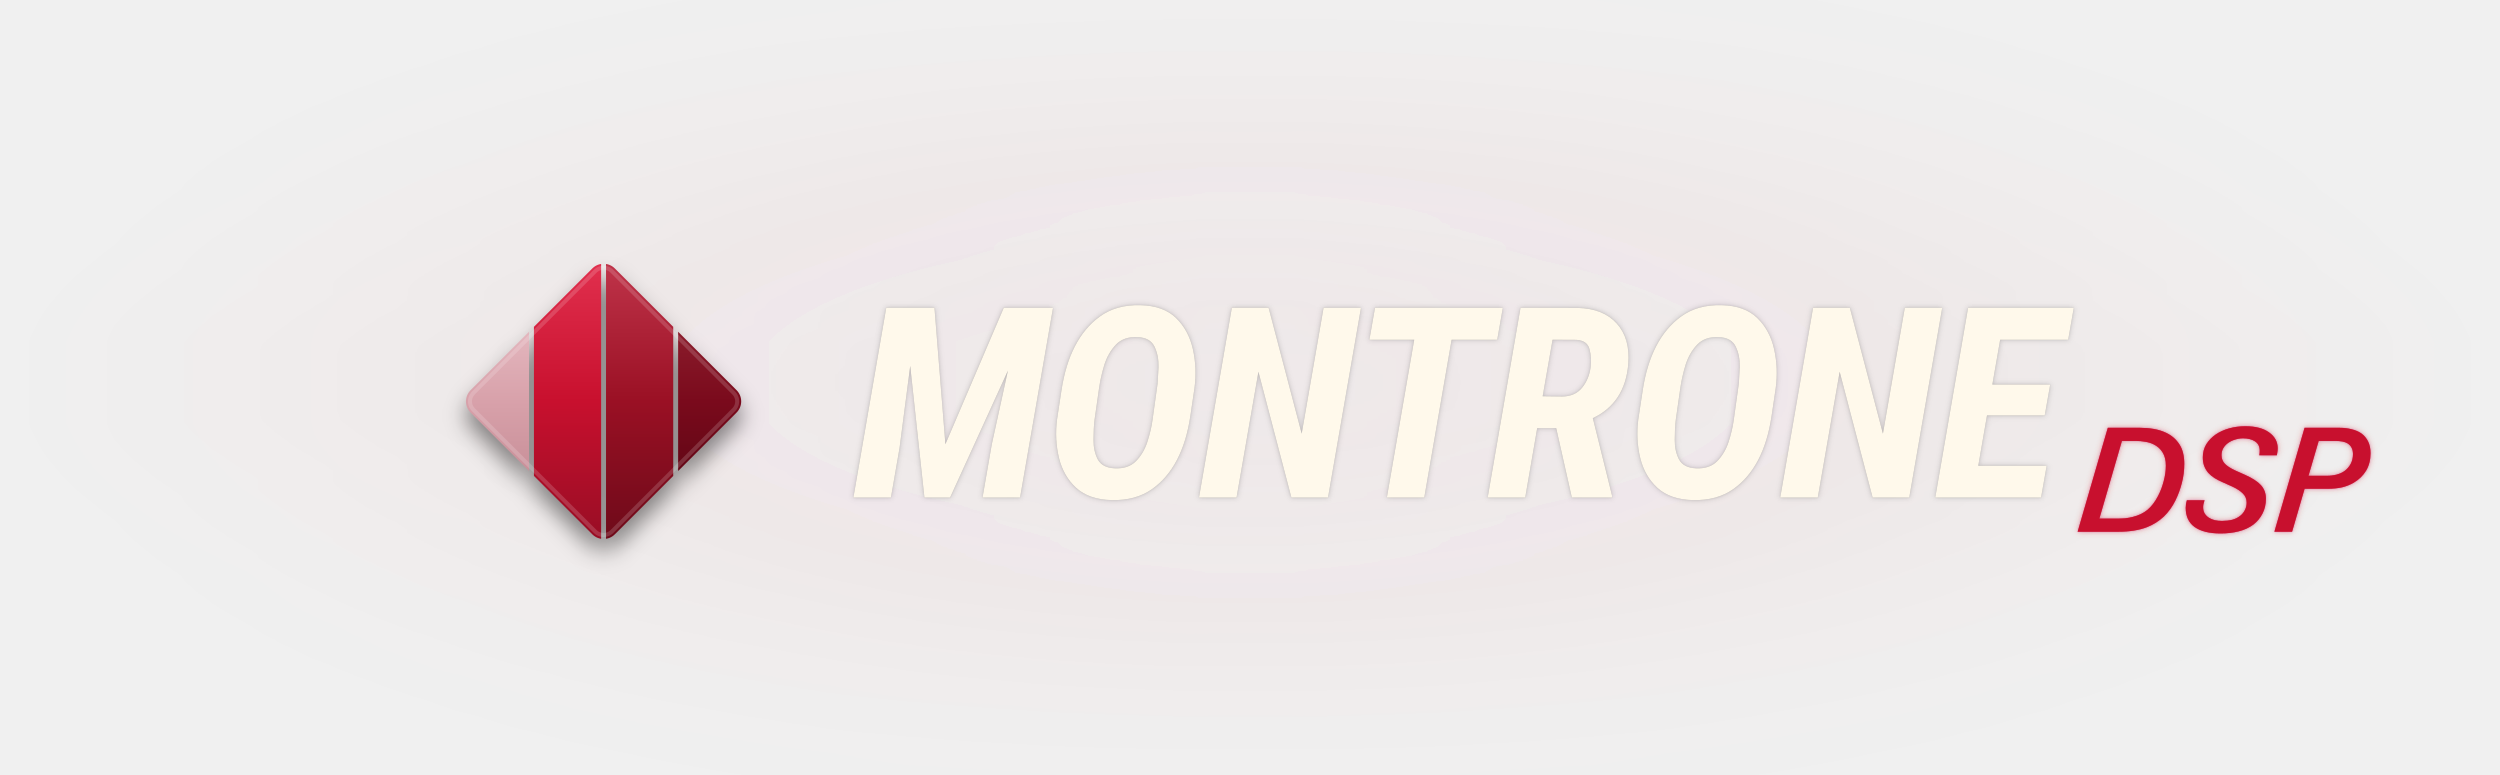
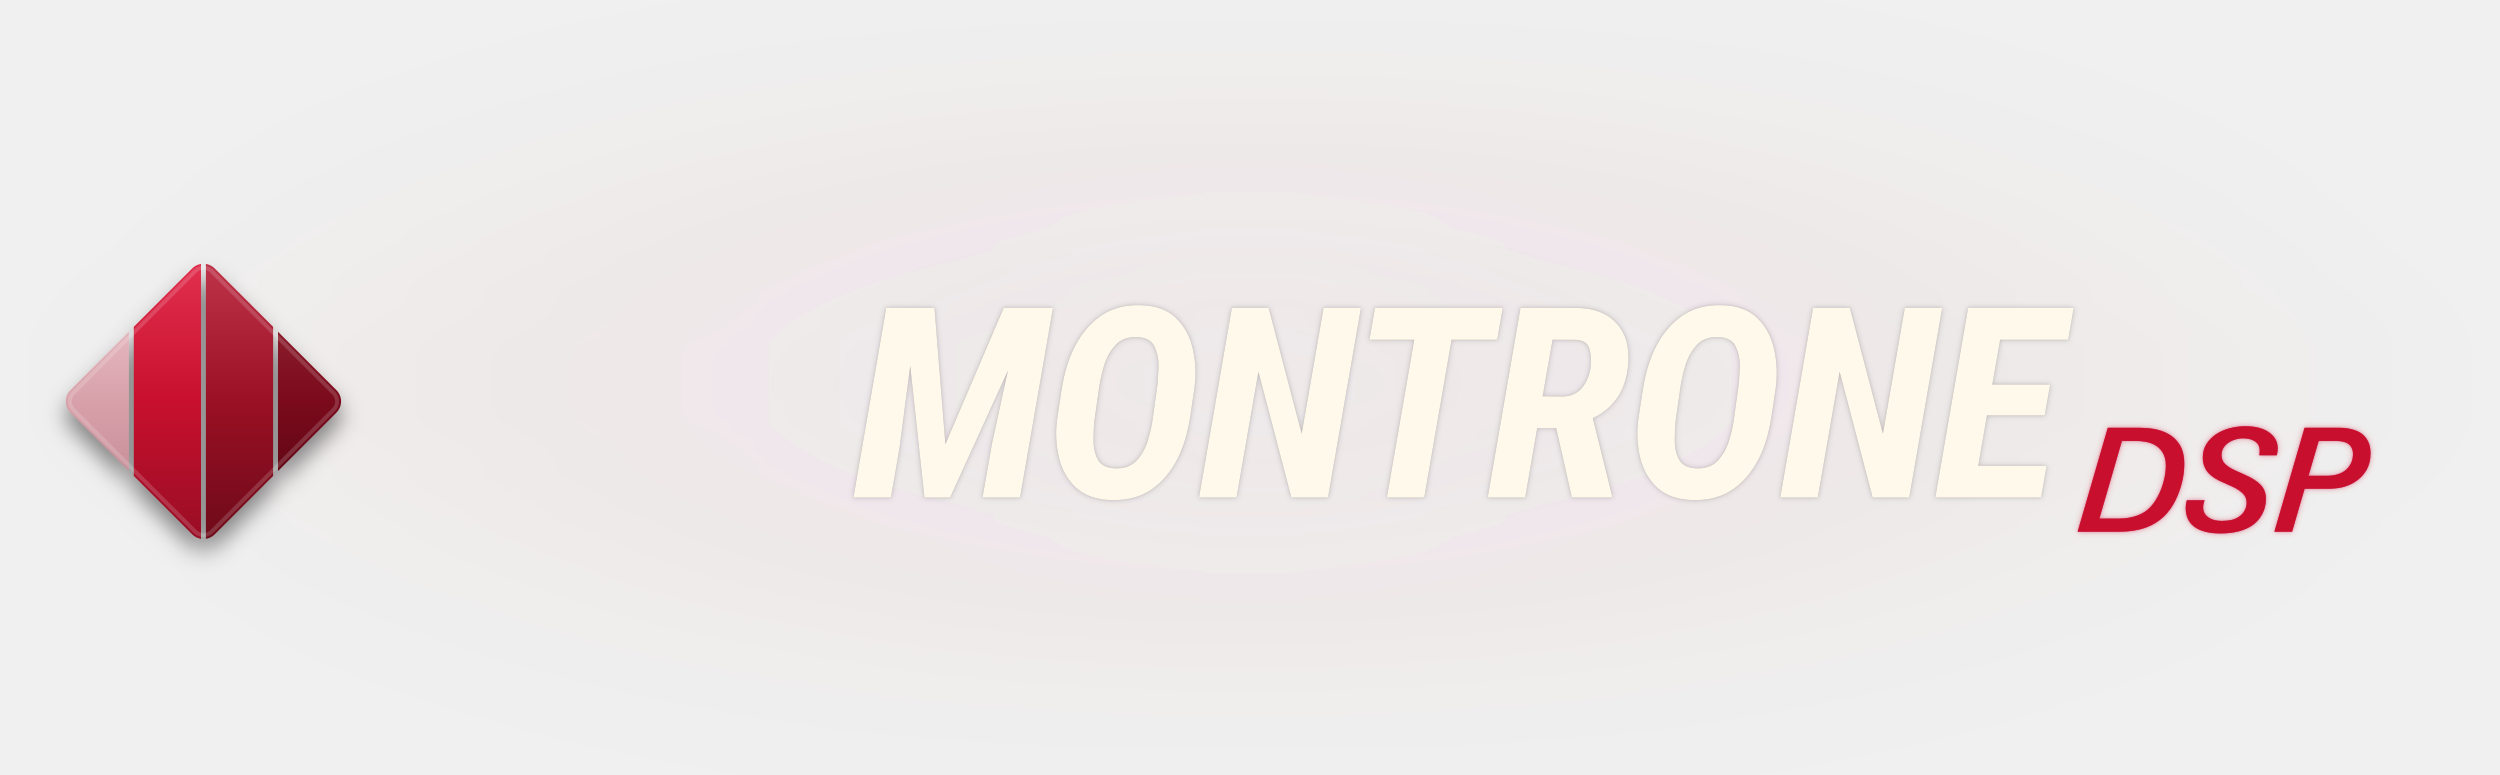
<svg xmlns="http://www.w3.org/2000/svg" viewBox="20 15 1000 310">
  <defs>
    <radialGradient id="ambientHalo" cx="0.5" cy="0.5" r="0.5" gradientUnits="objectBoundingBox">
      <stop offset="0" stop-color="#d8a1aa" stop-opacity=".08" />
      <stop offset=".55" stop-color="#c8102e" stop-opacity=".03" />
      <stop offset="1" stop-color="#c8102e" stop-opacity="0" />
    </radialGradient>
    <filter id="ambientBlur" x="-60%" y="-120%" width="220%" height="340%">
      <feGaussianBlur stdDeviation="34" />
    </filter>
  </defs>
  <ellipse cx="520" cy="168" rx="500" ry="150" fill="url(#ambientHalo)" filter="url(#ambientBlur)" />
  <defs>
    <linearGradient id="iconGradRose" x1="261.43" y1="117.88" x2="261.43" y2="233.23" gradientUnits="userSpaceOnUse">
      <stop offset="0" stop-color="#f0cdd3" />
      <stop offset=".5" stop-color="#d8a1aa" />
      <stop offset="1" stop-color="#b97e88" />
    </linearGradient>
    <linearGradient id="iconGradCrimson" x1="261.43" y1="117.88" x2="261.43" y2="233.23" gradientUnits="userSpaceOnUse">
      <stop offset="0" stop-color="#e2314f" />
      <stop offset=".5" stop-color="#c8102e" />
      <stop offset="1" stop-color="#960d24" />
    </linearGradient>
    <linearGradient id="iconGradDeepCrimson" x1="261.43" y1="117.88" x2="261.43" y2="233.23" gradientUnits="userSpaceOnUse">
      <stop offset="0" stop-color="#c1354b" />
      <stop offset=".5" stop-color="#9a1024" />
      <stop offset="1" stop-color="#6c0a19" />
    </linearGradient>
    <linearGradient id="iconGradMaroon" x1="261.43" y1="117.88" x2="261.43" y2="233.23" gradientUnits="userSpaceOnUse">
      <stop offset="0" stop-color="#9c2f3c" />
      <stop offset=".5" stop-color="#7a0a1c" />
      <stop offset="1" stop-color="#4c0510" />
    </linearGradient>
    <filter id="iconShadow" x="-60%" y="-60%" width="220%" height="220%">
      <feGaussianBlur stdDeviation="4.2" />
    </filter>
  </defs>
-   <g filter="url(#iconShadow)">
-     <path d="M 207.452,172.025 L 207.132,172.559 L 206.866,173.122 L 206.656,173.708 L 206.505,174.312 L 206.413,174.928 L 206.383,175.550 L 206.413,176.172 L 206.505,176.788 L 206.656,177.392 L 206.866,177.978 L 207.132,178.541 L 207.452,179.075 L 207.823,179.575 L 208.241,180.036 L 231.612,203.407 L 231.612,147.693 L 208.241,171.064 L 207.823,171.525 Z M 259.002,120.986 L 258.439,121.252 L 257.905,121.572 L 257.405,121.943 L 256.944,122.361 L 233.573,145.732 L 233.573,205.368 L 256.944,228.739 L 257.405,229.157 L 257.905,229.528 L 258.439,229.848 L 259.002,230.114 L 259.588,230.324 L 260.192,230.475 L 260.450,230.513 L 260.450,120.587 L 260.192,120.625 L 259.588,120.776 Z M 264.421,121.252 L 263.858,120.986 L 263.272,120.776 L 262.668,120.625 L 262.410,120.587 L 262.410,230.513 L 262.668,230.475 L 263.272,230.324 L 263.858,230.114 L 264.421,229.848 L 264.955,229.528 L 265.455,229.157 L 265.916,228.739 L 289.287,205.368 L 289.287,145.732 L 265.916,122.361 L 265.455,121.943 L 264.955,121.572 Z M 315.408,179.075 L 315.728,178.541 L 315.994,177.978 L 316.204,177.392 L 316.355,176.788 L 316.447,176.172 L 316.477,175.550 L 316.447,174.928 L 316.355,174.312 L 316.204,173.708 L 315.994,173.122 L 315.728,172.559 L 315.408,172.025 L 315.037,171.525 L 314.619,171.064 L 291.248,147.693 L 291.248,203.407 L 314.619,180.036 L 315.037,179.575 Z" fill="#000000" opacity="0.45" transform="translate(0,5.5)" />
-   </g>
-   <g id="icon-diamond">
-     <path d="M 208.241,171.064 L 207.823,171.525 L 207.452,172.025 L 207.132,172.559 L 206.866,173.122 L 206.656,173.708 L 206.505,174.312 L 206.413,174.928 L 206.383,175.550 L 206.413,176.172 L 206.505,176.788 L 206.656,177.392 L 206.866,177.978 L 207.132,178.541 L 207.452,179.075 L 207.823,179.575 L 208.241,180.036 L 231.612,203.407 L 231.612,147.693 Z" fill="url(#iconGradRose)" />
-     <path d="M 260.192,120.625 L 259.588,120.776 L 259.002,120.986 L 258.439,121.252 L 257.905,121.572 L 257.405,121.943 L 256.944,122.361 L 233.573,145.732 L 233.573,205.368 L 256.944,228.739 L 257.405,229.157 L 257.905,229.528 L 258.439,229.848 L 259.002,230.114 L 259.588,230.324 L 260.192,230.475 L 260.450,230.513 L 260.450,120.587 Z" fill="url(#iconGradCrimson)" />
-     <path d="M 265.455,121.943 L 264.955,121.572 L 264.421,121.252 L 263.858,120.986 L 263.272,120.776 L 262.668,120.625 L 262.410,120.587 L 262.410,230.513 L 262.668,230.475 L 263.272,230.324 L 263.858,230.114 L 264.421,229.848 L 264.955,229.528 L 265.455,229.157 L 265.916,228.739 L 289.287,205.368 L 289.287,145.732 L 265.916,122.361 Z" fill="url(#iconGradDeepCrimson)" />
-     <path d="M 314.619,180.036 L 315.037,179.575 L 315.408,179.075 L 315.728,178.541 L 315.994,177.978 L 316.204,177.392 L 316.355,176.788 L 316.447,176.172 L 316.477,175.550 L 316.447,174.928 L 316.355,174.312 L 316.204,173.708 L 315.994,173.122 L 315.728,172.559 L 315.408,172.025 L 315.037,171.525 L 314.619,171.064 L 291.248,147.693 L 291.248,203.407 Z" fill="url(#iconGradMaroon)" />
-     <path d="M 264.812,123.520 L 264.438,123.181 L 264.065,122.904 L 263.666,122.665 L 263.245,122.466 L 262.807,122.309 L 262.355,122.196 L 261.895,122.128 L 261.430,122.105 L 260.965,122.128 L 260.505,122.196 L 260.053,122.309 L 259.615,122.466 L 259.194,122.665 L 258.795,122.904 L 258.422,123.181 L 258.048,123.520 L 209.400,172.168 L 209.061,172.542 L 208.784,172.915 L 208.545,173.314 L 208.346,173.735 L 208.189,174.173 L 208.076,174.625 L 208.008,175.085 L 207.985,175.550 L 208.008,176.015 L 208.076,176.475 L 208.189,176.927 L 208.346,177.365 L 208.545,177.786 L 208.784,178.185 L 209.061,178.558 L 209.400,178.932 L 258.048,227.580 L 258.422,227.919 L 258.795,228.196 L 259.194,228.435 L 259.615,228.634 L 260.053,228.791 L 260.505,228.904 L 260.965,228.972 L 261.430,228.995 L 261.895,228.972 L 262.355,228.904 L 262.807,228.791 L 263.245,228.634 L 263.666,228.435 L 264.065,228.196 L 264.438,227.919 L 264.812,227.580 L 313.460,178.932 L 313.799,178.558 L 314.076,178.185 L 314.315,177.786 L 314.514,177.365 L 314.671,176.927 L 314.784,176.475 L 314.852,176.015 L 314.875,175.550 L 314.852,175.085 L 314.784,174.625 L 314.671,174.173 L 314.514,173.735 L 314.315,173.314 L 314.076,172.915 L 313.799,172.542 L 313.460,172.168 Z" fill="none" stroke="#ffffff" stroke-opacity="0.16" stroke-width="1.6" />
+   <g transform="translate(-160.05, 0)">
+     <g filter="url(#iconShadow)">
+       <path d="M 207.452,172.025 L 207.132,172.559 L 206.866,173.122 L 206.656,173.708 L 206.505,174.312 L 206.413,174.928 L 206.383,175.550 L 206.413,176.172 L 206.505,176.788 L 206.656,177.392 L 206.866,177.978 L 207.132,178.541 L 207.452,179.075 L 207.823,179.575 L 208.241,180.036 L 231.612,203.407 L 231.612,147.693 L 208.241,171.064 L 207.823,171.525 Z M 259.002,120.986 L 258.439,121.252 L 257.905,121.572 L 257.405,121.943 L 256.944,122.361 L 233.573,145.732 L 233.573,205.368 L 256.944,228.739 L 257.405,229.157 L 257.905,229.528 L 258.439,229.848 L 259.002,230.114 L 259.588,230.324 L 260.192,230.475 L 260.450,230.513 L 260.450,120.587 L 260.192,120.625 L 259.588,120.776 Z M 264.421,121.252 L 263.858,120.986 L 263.272,120.776 L 262.668,120.625 L 262.410,120.587 L 262.410,230.513 L 262.668,230.475 L 263.272,230.324 L 263.858,230.114 L 264.421,229.848 L 264.955,229.528 L 265.455,229.157 L 265.916,228.739 L 289.287,205.368 L 289.287,145.732 L 265.916,122.361 L 265.455,121.943 L 264.955,121.572 Z M 315.408,179.075 L 315.728,178.541 L 315.994,177.978 L 316.204,177.392 L 316.355,176.788 L 316.447,176.172 L 316.477,175.550 L 316.447,174.928 L 316.355,174.312 L 316.204,173.708 L 315.994,173.122 L 315.728,172.559 L 315.408,172.025 L 315.037,171.525 L 314.619,171.064 L 291.248,147.693 L 291.248,203.407 L 314.619,180.036 L 315.037,179.575 Z" fill="#000000" opacity="0.45" transform="translate(0,5.5)" />
+     </g>
+     <g id="icon-diamond">
+       <path d="M 208.241,171.064 L 207.823,171.525 L 207.452,172.025 L 207.132,172.559 L 206.866,173.122 L 206.656,173.708 L 206.505,174.312 L 206.413,174.928 L 206.383,175.550 L 206.413,176.172 L 206.505,176.788 L 206.656,177.392 L 206.866,177.978 L 207.132,178.541 L 207.452,179.075 L 207.823,179.575 L 208.241,180.036 L 231.612,203.407 L 231.612,147.693 Z" fill="url(#iconGradRose)" />
+       <path d="M 260.192,120.625 L 259.588,120.776 L 259.002,120.986 L 258.439,121.252 L 257.905,121.572 L 257.405,121.943 L 256.944,122.361 L 233.573,145.732 L 233.573,205.368 L 256.944,228.739 L 257.405,229.157 L 257.905,229.528 L 258.439,229.848 L 259.002,230.114 L 259.588,230.324 L 260.192,230.475 L 260.450,230.513 L 260.450,120.587 Z" fill="url(#iconGradCrimson)" />
+       <path d="M 265.455,121.943 L 264.955,121.572 L 264.421,121.252 L 263.858,120.986 L 263.272,120.776 L 262.668,120.625 L 262.410,120.587 L 262.410,230.513 L 262.668,230.475 L 263.272,230.324 L 263.858,230.114 L 264.421,229.848 L 264.955,229.528 L 265.455,229.157 L 265.916,228.739 L 289.287,205.368 L 289.287,145.732 L 265.916,122.361 Z" fill="url(#iconGradDeepCrimson)" />
+       <path d="M 314.619,180.036 L 315.037,179.575 L 315.408,179.075 L 315.728,178.541 L 315.994,177.978 L 316.204,177.392 L 316.355,176.788 L 316.447,176.172 L 316.477,175.550 L 316.447,174.928 L 316.355,174.312 L 316.204,173.708 L 315.994,173.122 L 315.728,172.559 L 315.408,172.025 L 315.037,171.525 L 314.619,171.064 L 291.248,147.693 L 291.248,203.407 Z" fill="url(#iconGradMaroon)" />
+       <path d="M 264.812,123.520 L 264.438,123.181 L 264.065,122.904 L 263.666,122.665 L 263.245,122.466 L 262.807,122.309 L 262.355,122.196 L 261.895,122.128 L 261.430,122.105 L 260.965,122.128 L 260.505,122.196 L 260.053,122.309 L 259.615,122.466 L 259.194,122.665 L 258.795,122.904 L 258.422,123.181 L 258.048,123.520 L 209.400,172.168 L 209.061,172.542 L 208.784,172.915 L 208.545,173.314 L 208.346,173.735 L 208.189,174.173 L 208.076,174.625 L 208.008,175.085 L 207.985,175.550 L 208.008,176.015 L 208.076,176.475 L 208.189,176.927 L 208.346,177.365 L 208.545,177.786 L 208.784,178.185 L 209.061,178.558 L 209.400,178.932 L 258.048,227.580 L 258.422,227.919 L 258.795,228.196 L 259.194,228.435 L 259.615,228.634 L 260.053,228.791 L 260.505,228.904 L 260.965,228.972 L 261.430,228.995 L 261.895,228.972 L 262.355,228.904 L 262.807,228.791 L 263.245,228.634 L 263.666,228.435 L 264.065,228.196 L 264.438,227.919 L 264.812,227.580 L 313.460,178.932 L 313.799,178.558 L 314.076,178.185 L 314.315,177.786 L 314.514,177.365 L 314.671,176.927 L 314.784,176.475 L 314.852,176.015 L 314.875,175.550 L 314.852,175.085 L 314.784,174.625 L 314.671,174.173 L 314.514,173.735 L 314.315,173.314 L 314.076,172.915 L 313.799,172.542 L 313.460,172.168 Z" fill="none" stroke="#ffffff" stroke-opacity="0.16" stroke-width="1.6" />
+     </g>
  </g>
  <g transform="translate(360.947,120.947) scale(1.36842)">
    <defs>
      <filter id="glow-main" x="-20%" y="-60%" width="140%" height="220%">
        <feGaussianBlur in="SourceGraphic" stdDeviation="0.3" result="blur1" />
        <feGaussianBlur in="SourceGraphic" stdDeviation="0.6" result="blur2" />
        <feGaussianBlur in="SourceGraphic" stdDeviation="1" result="blur3" />
        <feMerge>
          <feMergeNode in="blur3" />
          <feMergeNode in="blur2" />
          <feMergeNode in="blur1" />
          <feMergeNode in="SourceGraphic" />
        </feMerge>
      </filter>
      <filter id="glow-dsp" x="-30%" y="-80%" width="160%" height="260%">
        <feGaussianBlur in="SourceGraphic" stdDeviation="0.25" result="blur1" />
        <feGaussianBlur in="SourceGraphic" stdDeviation="0.5" result="blur2" />
        <feGaussianBlur in="SourceGraphic" stdDeviation="1" result="blur3" />
        <feMerge>
          <feMergeNode in="blur3" />
          <feMergeNode in="blur2" />
          <feMergeNode in="blur1" />
          <feMergeNode in="SourceGraphic" />
        </feMerge>
      </filter>
      <filter id="shadow" x="-5%" y="-40%" width="115%" height="200%">
        <feDropShadow dx="0" dy="4" stdDeviation="6" flood-color="#000" flood-opacity="0.7" />
      </filter>
    </defs>
    <g filter="url(#glow-main)" style="fill:rgb(0, 0, 0);stroke:none;color:rgb(255, 255, 255);stroke-width:1px;stroke-linecap:butt;stroke-linejoin:miter;opacity:1;font-family:&quot;Anthropic Sans&quot;, -apple-system, BlinkMacSystemFont, &quot;Segoe UI&quot;, sans-serif;font-size:16px;font-weight:400;text-anchor:start;dominant-baseline:auto">
      <path fill="#1a080c" opacity="0.1" d="m 27.193,52.423 17.062,-39.876 H 58.652 L 49.017,68 H 38.048 L 40.752,52.461 45.475,30.904 28.564,68 h -7.503 L 16.91,29.533 13.787,53.527 11.273,68 H 0.305 L 9.902,12.547 H 23.994 Z m 72.811,-16.415 -1.219,8.227 Q 96.538,59.202 87.626,65.524 82.865,68.914 75.819,68.762 69.192,68.609 65.422,65.182 61.689,61.754 60.395,56.422 59.1,51.052 59.823,45.225 l 1.295,-8.531 Q 63.403,21.688 72.239,15.175 q 4.837,-3.58 11.959,-3.39 6.741,0.152 10.436,3.771 3.694,3.618 4.913,9.141 1.219,5.484 0.457,11.312 z M 89.492,29.876 q 0.076,-3.39 -1.181,-5.979 -1.257,-2.628 -4.951,-2.78 -4.037,-0.19 -6.322,2.209 -2.285,2.399 -3.39,5.903 -1.066,3.504 -1.523,6.703 l -1.333,9.331 q -0.305,2.59 -0.305,5.865 -0.038,3.275 1.257,5.751 1.333,2.438 4.951,2.59 3.923,0.19 6.17,-2.057 2.247,-2.285 3.352,-5.637 1.104,-3.39 1.523,-6.475 L 89.226,34.637 Z M 148.668,12.547 139.032,68 H 128.33 L 118.694,31.247 112.296,68 h -10.969 l 9.598,-55.453 h 10.74 l 9.674,36.791 6.398,-36.791 z m 2.466,9.331 1.638,-9.331 h 37.362 l -1.638,9.331 H 175.166 L 167.168,68 H 156.237 l 7.998,-46.122 z M 210.31,68 205.739,47.738 h -5.561 L 196.675,68 h -10.969 l 9.598,-55.453 16.758,0.038 q 7.465,0.19 11.388,4.57 3.961,4.38 3.352,11.845 -0.952,11.35 -10.359,15.806 l 5.599,22.585 V 68 Z m -5.637,-46.122 -2.895,16.529 5.713,0.076 q 3.732,-0.038 5.789,-2.552 2.057,-2.514 2.514,-6.018 0.343,-2.666 -0.305,-5.218 -0.647,-2.59 -3.885,-2.78 z m 65.231,14.13 -1.219,8.227 q -2.247,14.968 -11.159,21.29 -4.761,3.39 -11.807,3.237 -6.627,-0.152 -10.397,-3.58 -3.732,-3.428 -5.027,-8.76 Q 229,51.052 229.724,45.225 l 1.295,-8.531 q 2.285,-15.006 11.121,-21.519 4.837,-3.58 11.959,-3.39 6.741,0.152 10.436,3.771 3.694,3.618 4.913,9.141 1.219,5.484 0.457,11.312 z m -10.512,-6.132 q 0.076,-3.39 -1.181,-5.979 -1.257,-2.628 -4.951,-2.78 -4.037,-0.19 -6.322,2.209 -2.285,2.399 -3.39,5.903 -1.066,3.504 -1.523,6.703 l -1.333,9.331 q -0.305,2.59 -0.305,5.865 -0.038,3.275 1.257,5.751 1.333,2.438 4.951,2.59 3.923,0.19 6.17,-2.057 2.247,-2.285 3.352,-5.637 1.104,-3.39 1.523,-6.475 l 1.485,-10.664 z M 318.568,12.547 308.933,68 H 298.23 L 288.595,31.247 282.196,68 h -10.969 l 9.598,-55.453 h 10.74 l 9.674,36.791 6.398,-36.791 z M 316.54,68 326.138,12.547 h 30.888 l -1.638,9.331 h -19.881 l -2.285,13.102 h 16.91 l -1.6,9.026 h -16.872 l -2.552,14.701 h 19.995 L 347.466,68 Z" style="fill:rgb(26, 8, 12);stroke:none;color:rgb(255, 255, 255);stroke-width:1px;stroke-linecap:butt;stroke-linejoin:miter;opacity:0.1;font-family:&quot;Anthropic Sans&quot;, -apple-system, BlinkMacSystemFont, &quot;Segoe UI&quot;, sans-serif;font-size:16px;font-weight:400;text-anchor:start;dominant-baseline:auto" />
    </g>
    <g style="fill:rgb(0, 0, 0);stroke:none;color:rgb(255, 255, 255);stroke-width:1px;stroke-linecap:butt;stroke-linejoin:miter;opacity:1;font-family:&quot;Anthropic Sans&quot;, -apple-system, BlinkMacSystemFont, &quot;Segoe UI&quot;, sans-serif;font-size:16px;font-weight:400;text-anchor:start;dominant-baseline:auto">
      <path fill="#fff9eb" opacity="1" d="m 27.193,52.423 17.062,-39.876 H 58.652 L 49.017,68 H 38.048 L 40.752,52.461 45.475,30.904 28.564,68 h -7.503 L 16.91,29.533 13.787,53.527 11.273,68 H 0.305 L 9.902,12.547 H 23.994 Z m 72.811,-16.415 -1.219,8.227 Q 96.538,59.202 87.626,65.524 82.865,68.914 75.819,68.762 69.192,68.609 65.422,65.182 61.689,61.754 60.395,56.422 59.1,51.052 59.823,45.225 l 1.295,-8.531 Q 63.403,21.688 72.239,15.175 q 4.837,-3.58 11.959,-3.39 6.741,0.152 10.436,3.771 3.694,3.618 4.913,9.141 1.219,5.484 0.457,11.312 z M 89.492,29.876 q 0.076,-3.39 -1.181,-5.979 -1.257,-2.628 -4.951,-2.78 -4.037,-0.19 -6.322,2.209 -2.285,2.399 -3.39,5.903 -1.066,3.504 -1.523,6.703 l -1.333,9.331 q -0.305,2.59 -0.305,5.865 -0.038,3.275 1.257,5.751 1.333,2.438 4.951,2.59 3.923,0.19 6.17,-2.057 2.247,-2.285 3.352,-5.637 1.104,-3.39 1.523,-6.475 L 89.226,34.637 Z M 148.668,12.547 139.032,68 H 128.33 L 118.694,31.247 112.296,68 h -10.969 l 9.598,-55.453 h 10.74 l 9.674,36.791 6.398,-36.791 z m 2.466,9.331 1.638,-9.331 h 37.362 l -1.638,9.331 H 175.166 L 167.168,68 H 156.237 l 7.998,-46.122 z M 210.31,68 205.739,47.738 h -5.561 L 196.675,68 h -10.969 l 9.598,-55.453 16.758,0.038 q 7.465,0.19 11.388,4.57 3.961,4.38 3.352,11.845 -0.952,11.35 -10.359,15.806 l 5.599,22.585 V 68 Z m -5.637,-46.122 -2.895,16.529 5.713,0.076 q 3.732,-0.038 5.789,-2.552 2.057,-2.514 2.514,-6.018 0.343,-2.666 -0.305,-5.218 -0.647,-2.59 -3.885,-2.78 z m 65.231,14.13 -1.219,8.227 q -2.247,14.968 -11.159,21.29 -4.761,3.39 -11.807,3.237 -6.627,-0.152 -10.397,-3.58 -3.732,-3.428 -5.027,-8.76 Q 229,51.052 229.724,45.225 l 1.295,-8.531 q 2.285,-15.006 11.121,-21.519 4.837,-3.58 11.959,-3.39 6.741,0.152 10.436,3.771 3.694,3.618 4.913,9.141 1.219,5.484 0.457,11.312 z m -10.512,-6.132 q 0.076,-3.39 -1.181,-5.979 -1.257,-2.628 -4.951,-2.78 -4.037,-0.19 -6.322,2.209 -2.285,2.399 -3.39,5.903 -1.066,3.504 -1.523,6.703 l -1.333,9.331 q -0.305,2.59 -0.305,5.865 -0.038,3.275 1.257,5.751 1.333,2.438 4.951,2.59 3.923,0.19 6.17,-2.057 2.247,-2.285 3.352,-5.637 1.104,-3.39 1.523,-6.475 l 1.485,-10.664 z M 318.568,12.547 308.933,68 H 298.23 L 288.595,31.247 282.196,68 h -10.969 l 9.598,-55.453 h 10.74 l 9.674,36.791 6.398,-36.791 z M 316.54,68 326.138,12.547 h 30.888 l -1.638,9.331 h -19.881 l -2.285,13.102 h 16.91 l -1.6,9.026 h -16.872 l -2.552,14.701 h 19.995 L 347.466,68 Z" style="fill:rgb(255, 249, 235);stroke:none;color:rgb(255, 255, 255);stroke-width:1px;stroke-linecap:butt;stroke-linejoin:miter;opacity:1;font-family:&quot;Anthropic Sans&quot;, -apple-system, BlinkMacSystemFont, &quot;Segoe UI&quot;, sans-serif;font-size:16px;font-weight:400;text-anchor:start;dominant-baseline:auto" />
    </g>
    <g filter="url(#glow-dsp)" style="fill:rgb(0, 0, 0);stroke:none;color:rgb(255, 255, 255);stroke-width:1px;stroke-linecap:butt;stroke-linejoin:miter;opacity:1;font-family:&quot;Anthropic Sans&quot;, -apple-system, BlinkMacSystemFont, &quot;Segoe UI&quot;, sans-serif;font-size:16px;font-weight:400;text-anchor:start;dominant-baseline:auto">
      <path fill="#c8102e" opacity="0.3" d="m 389.323,58.176 q 0,2.898 -0.714,5.586 -0.672,2.646 -1.848,5.04 -1.344,2.772 -3.444,4.788 -2.1,1.974 -4.872,3.066 -1.722,0.672 -3.822,1.008 -2.058,0.336 -4.662,0.336 h -11.802 l 8.82,-30.366 h 9.45 q 2.1,0 3.99,0.336 1.932,0.336 3.528,1.092 2.52,1.176 3.948,3.402 1.428,2.184 1.428,5.712 z m -5.376,0.462 q 0,-2.268 -0.924,-3.78 -0.924,-1.554 -2.646,-2.394 -1.092,-0.546 -2.436,-0.756 -1.344,-0.252 -2.814,-0.252 h -4.032 l -6.594,22.722 h 4.41 q 1.848,0 3.024,-0.084 1.218,-0.126 2.352,-0.42 2.562,-0.63 4.284,-2.058 1.764,-1.47 3.108,-4.074 1.05,-2.016 1.638,-4.326 0.63,-2.31 0.63,-4.578 z m 32.684,-5.04 q 0,0.588 -0.084,1.092 -0.042,0.462 -0.168,0.966 h -5.124 q 0.126,-0.63 0.126,-1.344 0,-1.848 -1.386,-2.73 -1.344,-0.882 -3.486,-0.882 -1.218,0 -2.352,0.378 -1.134,0.336 -2.016,0.966 -0.882,0.63 -1.428,1.554 -0.504,0.882 -0.504,2.016 0,1.512 1.008,2.562 1.008,1.008 3.108,1.974 l 2.814,1.26 q 3.192,1.428 4.62,3.024 1.428,1.596 1.428,3.906 0,2.436 -1.008,4.368 -0.966,1.89 -2.646,3.192 -1.806,1.344 -4.242,1.974 -2.436,0.63 -5.334,0.63 -4.956,0 -7.602,-1.89 -2.604,-1.89 -2.604,-5.586 0,-1.134 0.336,-2.226 h 5.166 q -0.42,1.176 -0.42,2.016 0,1.05 0.42,1.806 0.462,0.756 1.218,1.26 0.756,0.504 1.764,0.756 1.008,0.21 2.142,0.21 1.596,0 2.982,-0.336 1.386,-0.378 2.394,-1.218 0.84,-0.672 1.302,-1.638 0.504,-0.966 0.504,-2.184 0,-1.596 -1.134,-2.688 -1.134,-1.092 -2.94,-1.932 l -2.982,-1.344 q -1.302,-0.546 -2.352,-1.218 -1.05,-0.672 -1.806,-1.512 -0.756,-0.882 -1.176,-1.974 -0.42,-1.092 -0.42,-2.52 0,-2.142 1.008,-3.822 1.05,-1.68 2.73,-2.856 1.722,-1.176 3.948,-1.806 2.268,-0.63 4.704,-0.63 4.494,0 6.972,1.806 2.52,1.806 2.52,4.62 z m 27.14,1.47 q 0,2.898 -1.302,5.082 -1.302,2.142 -3.57,3.486 -1.554,0.924 -3.444,1.386 -1.848,0.42 -4.242,0.42 h -6.72 L 420.839,78 h -5.166 l 8.82,-30.366 h 10.248 q 1.89,0 3.486,0.42 1.638,0.378 2.856,1.218 1.26,0.924 1.974,2.352 0.714,1.428 0.714,3.444 z m -5.124,0.252 q 0,-2.142 -1.596,-3.15 -1.176,-0.714 -3.612,-0.714 h -4.83 l -2.982,10.206 h 5.25 q 3.36,0 5.334,-1.428 1.092,-0.798 1.764,-2.058 0.672,-1.26 0.672,-2.856 z" style="fill:rgb(200, 16, 46);stroke:none;color:rgb(255, 255, 255);stroke-width:1px;stroke-linecap:butt;stroke-linejoin:miter;opacity:0.3;font-family:&quot;Anthropic Sans&quot;, -apple-system, BlinkMacSystemFont, &quot;Segoe UI&quot;, sans-serif;font-size:16px;font-weight:400;text-anchor:start;dominant-baseline:auto" />
    </g>
    <g style="fill:rgb(0, 0, 0);stroke:none;color:rgb(255, 255, 255);stroke-width:1px;stroke-linecap:butt;stroke-linejoin:miter;opacity:1;font-family:&quot;Anthropic Sans&quot;, -apple-system, BlinkMacSystemFont, &quot;Segoe UI&quot;, sans-serif;font-size:16px;font-weight:400;text-anchor:start;dominant-baseline:auto">
      <path fill="#c8102e" opacity="1" d="m 389.323,58.176 q 0,2.898 -0.714,5.586 -0.672,2.646 -1.848,5.04 -1.344,2.772 -3.444,4.788 -2.1,1.974 -4.872,3.066 -1.722,0.672 -3.822,1.008 -2.058,0.336 -4.662,0.336 h -11.802 l 8.82,-30.366 h 9.45 q 2.1,0 3.99,0.336 1.932,0.336 3.528,1.092 2.52,1.176 3.948,3.402 1.428,2.184 1.428,5.712 z m -5.376,0.462 q 0,-2.268 -0.924,-3.78 -0.924,-1.554 -2.646,-2.394 -1.092,-0.546 -2.436,-0.756 -1.344,-0.252 -2.814,-0.252 h -4.032 l -6.594,22.722 h 4.41 q 1.848,0 3.024,-0.084 1.218,-0.126 2.352,-0.42 2.562,-0.63 4.284,-2.058 1.764,-1.47 3.108,-4.074 1.05,-2.016 1.638,-4.326 0.63,-2.31 0.63,-4.578 z m 32.684,-5.04 q 0,0.588 -0.084,1.092 -0.042,0.462 -0.168,0.966 h -5.124 q 0.126,-0.63 0.126,-1.344 0,-1.848 -1.386,-2.73 -1.344,-0.882 -3.486,-0.882 -1.218,0 -2.352,0.378 -1.134,0.336 -2.016,0.966 -0.882,0.63 -1.428,1.554 -0.504,0.882 -0.504,2.016 0,1.512 1.008,2.562 1.008,1.008 3.108,1.974 l 2.814,1.26 q 3.192,1.428 4.62,3.024 1.428,1.596 1.428,3.906 0,2.436 -1.008,4.368 -0.966,1.89 -2.646,3.192 -1.806,1.344 -4.242,1.974 -2.436,0.63 -5.334,0.63 -4.956,0 -7.602,-1.89 -2.604,-1.89 -2.604,-5.586 0,-1.134 0.336,-2.226 h 5.166 q -0.42,1.176 -0.42,2.016 0,1.05 0.42,1.806 0.462,0.756 1.218,1.26 0.756,0.504 1.764,0.756 1.008,0.21 2.142,0.21 1.596,0 2.982,-0.336 1.386,-0.378 2.394,-1.218 0.84,-0.672 1.302,-1.638 0.504,-0.966 0.504,-2.184 0,-1.596 -1.134,-2.688 -1.134,-1.092 -2.94,-1.932 l -2.982,-1.344 q -1.302,-0.546 -2.352,-1.218 -1.05,-0.672 -1.806,-1.512 -0.756,-0.882 -1.176,-1.974 -0.42,-1.092 -0.42,-2.52 0,-2.142 1.008,-3.822 1.05,-1.68 2.73,-2.856 1.722,-1.176 3.948,-1.806 2.268,-0.63 4.704,-0.63 4.494,0 6.972,1.806 2.52,1.806 2.52,4.62 z m 27.14,1.47 q 0,2.898 -1.302,5.082 -1.302,2.142 -3.57,3.486 -1.554,0.924 -3.444,1.386 -1.848,0.42 -4.242,0.42 h -6.72 L 420.839,78 h -5.166 l 8.82,-30.366 h 10.248 q 1.89,0 3.486,0.42 1.638,0.378 2.856,1.218 1.26,0.924 1.974,2.352 0.714,1.428 0.714,3.444 z m -5.124,0.252 q 0,-2.142 -1.596,-3.15 -1.176,-0.714 -3.612,-0.714 h -4.83 l -2.982,10.206 h 5.25 q 3.36,0 5.334,-1.428 1.092,-0.798 1.764,-2.058 0.672,-1.26 0.672,-2.856 z" style="fill:rgb(200, 16, 46);stroke:none;color:rgb(255, 255, 255);stroke-width:1px;stroke-linecap:butt;stroke-linejoin:miter;opacity:1;font-family:&quot;Anthropic Sans&quot;, -apple-system, BlinkMacSystemFont, &quot;Segoe UI&quot;, sans-serif;font-size:16px;font-weight:400;text-anchor:start;dominant-baseline:auto" />
    </g>
  </g>
</svg>
